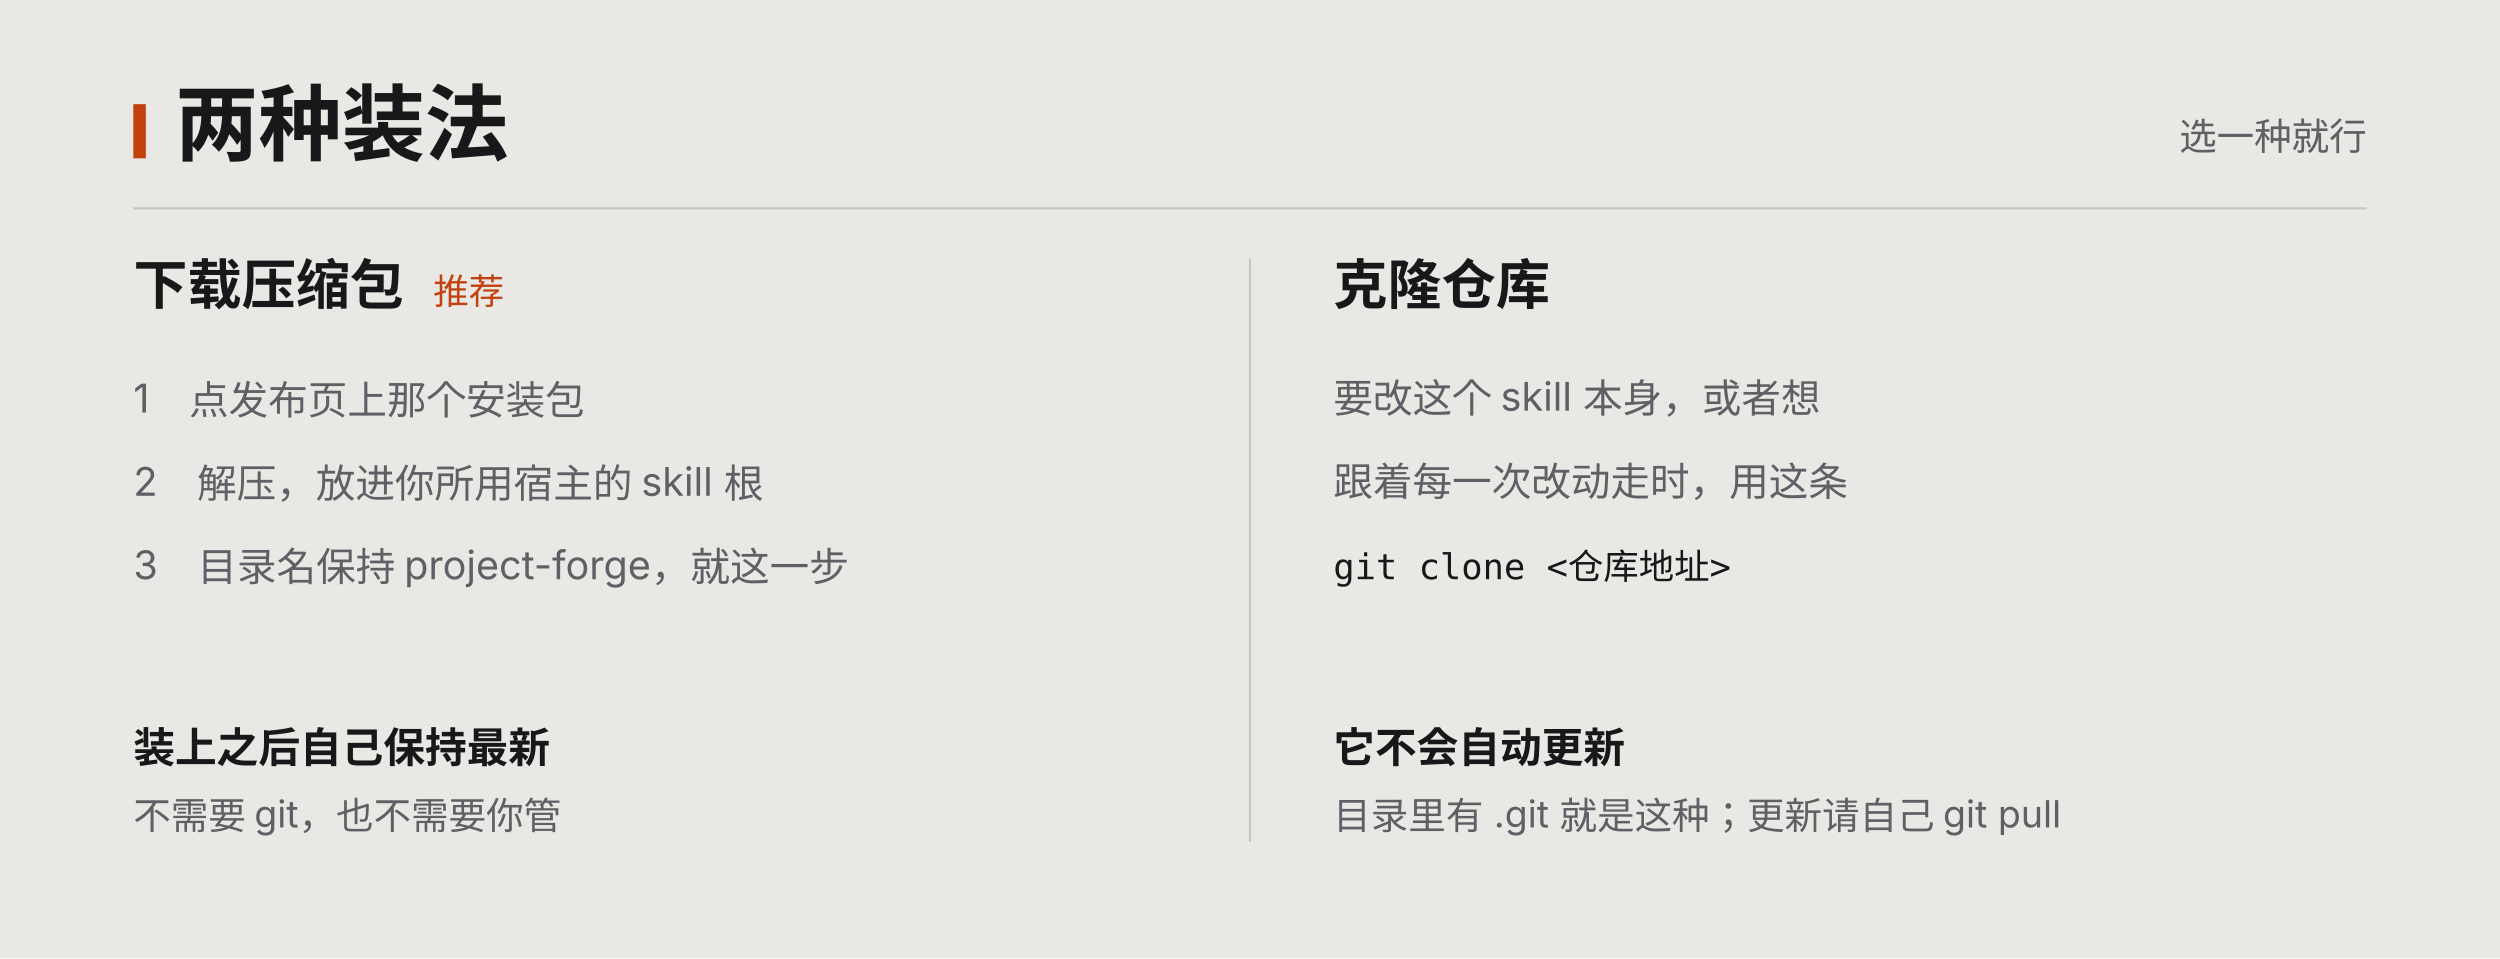
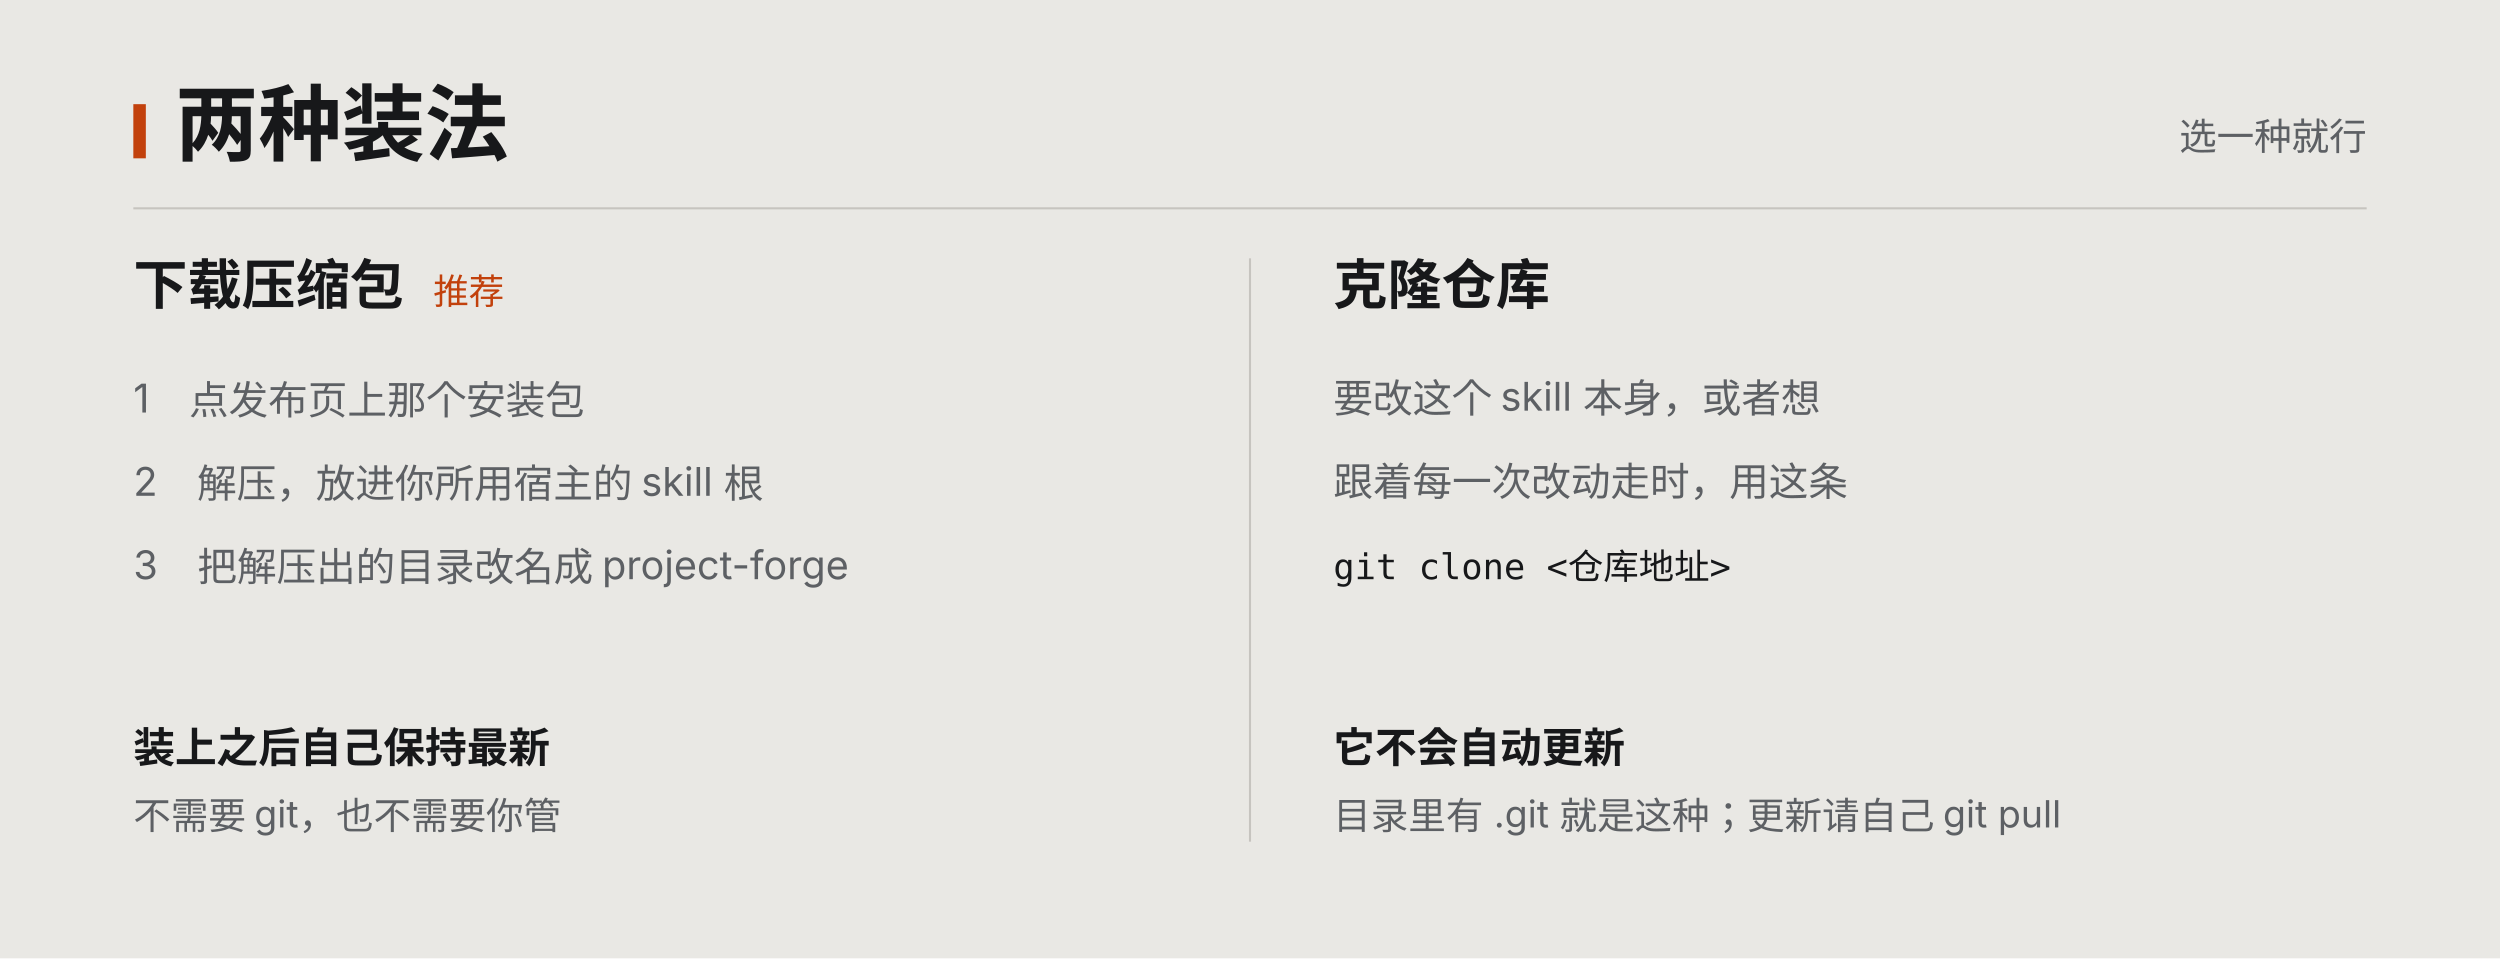
<svg xmlns="http://www.w3.org/2000/svg" width="1200" height="460" viewBox="0 0 1200 460" role="img" aria-labelledby="pfInstallTitle pfInstallDesc">
  <rect width="1200" height="460" fill="#E9E8E4" />
  <g id="head" font-family="-apple-system, BlinkMacSystemFont, 'Segoe UI', 'PingFang SC', sans-serif">
    <rect x="64" y="50" width="6" height="26" fill="#C2410C" />
    <text x="84" y="74" font-size="40" font-weight="700" fill="#17181A">两种装法</text>
    <text x="1136" y="72" text-anchor="end" font-family="ui-monospace, SFMono-Regular, Menlo, monospace" font-size="18" fill="#5D6064">选一种就行</text>
  </g>
  <line x1="64" y1="100" x2="1136" y2="100" stroke="#C6C4BF" stroke-width="1" />
  <line x1="600" y1="124" x2="600" y2="404" stroke="#C6C4BF" stroke-width="1" />
  <g id="download" font-family="-apple-system, BlinkMacSystemFont, 'Segoe UI', 'PingFang SC', sans-serif">
    <text x="64" y="146" font-size="26" font-weight="700" fill="#17181A">下载压缩包<tspan dx="14" font-family="ui-monospace, SFMono-Regular, Menlo, monospace" font-size="17" font-weight="400" fill="#C2410C">推荐</tspan>
    </text>
    <text x="64" y="198" font-size="19" fill="#5D6064">1　点发布页上那个安装包</text>
    <text x="64" y="238" font-size="19" fill="#5D6064">2　解压，放进你所用宿主的 skill 根</text>
-     <text x="64" y="278" font-size="19" fill="#5D6064">3　目录名保持 project-forge，就这一步</text>
+     <text x="64" y="278" font-size="19" fill="#5D6064">3　把解压出的目录改名成 project-forge</text>
    <text x="64" y="366" font-size="20" font-weight="700" fill="#17181A">装上之后自己保持最新</text>
    <text x="64" y="398" font-size="18" fill="#5D6064">不需要 git，也不需要你管</text>
  </g>
  <g id="clone" font-family="-apple-system, BlinkMacSystemFont, 'Segoe UI', 'PingFang SC', sans-serif">
    <text x="640" y="146" font-size="26" font-weight="700" fill="#17181A">克隆仓库</text>
    <text x="640" y="198" font-size="19" fill="#5D6064">要改这个 skill 本身，或者想</text>
    <text x="640" y="238" font-size="19" fill="#5D6064">跟着每一次改动走时，用这条</text>
    <text x="640" y="278" font-family="ui-monospace, SFMono-Regular, Menlo, monospace" font-size="17" fill="#17181A">git clone &lt;仓库地址&gt;</text>
    <text x="640" y="366" font-size="20" font-weight="700" fill="#17181A">它不会自动更新</text>
    <text x="640" y="398" font-size="18" fill="#5D6064">目录里有 .git 就是这种；更新请自己 git pull</text>
  </g>
</svg>
